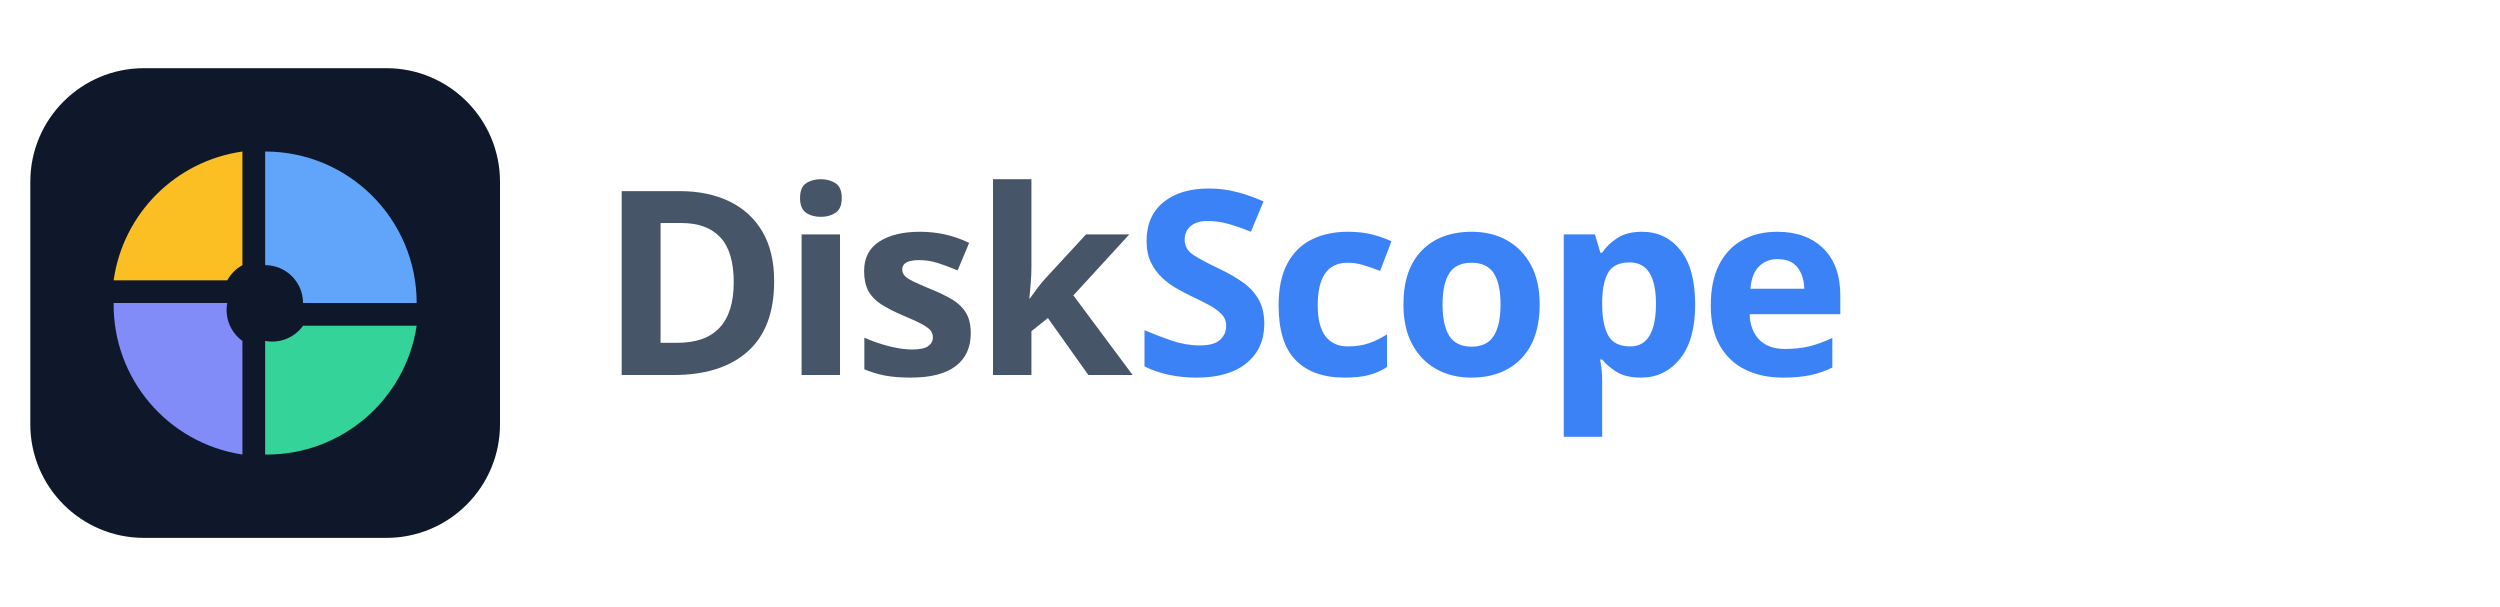
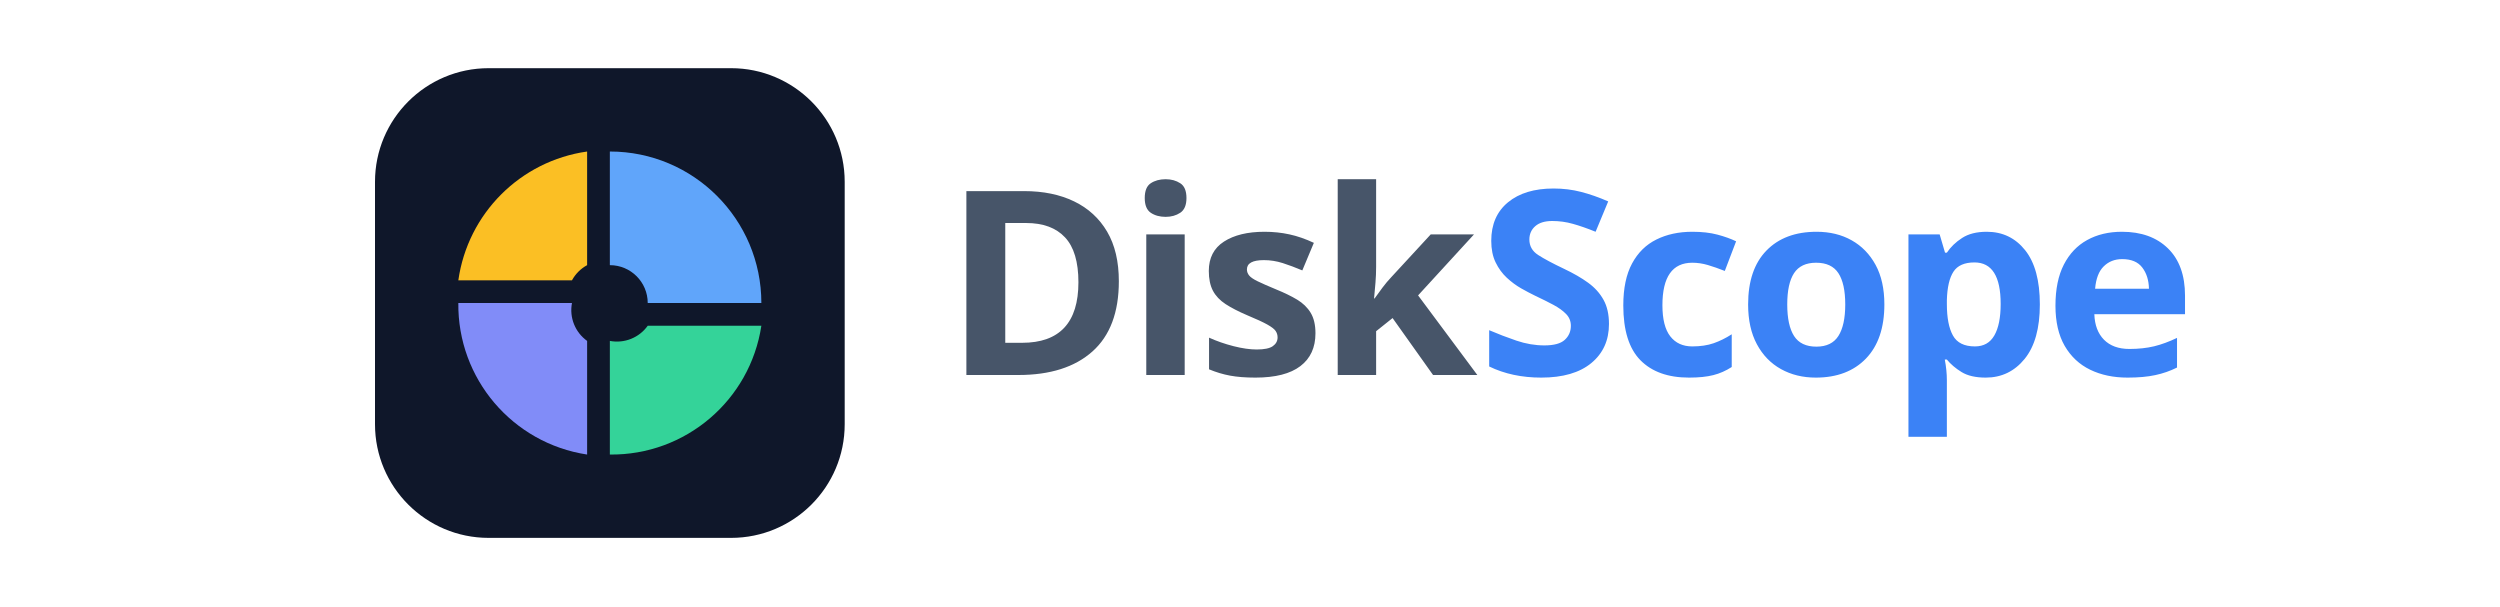
<svg xmlns="http://www.w3.org/2000/svg" width="660" height="160" viewBox="0 0 660 160" role="img" aria-label="DiskScope">
-   <rect x="8" y="18" width="124" height="124" rx="30" fill="#0f172a" />
-   <path d="M70 40a40 40 0 0 1 40 40H80a10 10 0 0 0-10-10Z" fill="#60a5fa" />
-   <path d="M110 86a40 40 0 0 1-40 34V90a10 10 0 0 0 10-4Z" fill="#34d399" />
-   <path d="M64 120a40 40 0 0 1-34-40h30a10 10 0 0 0 4 10Z" fill="#818cf8" />
-   <path d="M30 74a40 40 0 0 1 34-34v30a10 10 0 0 0-4 4Z" fill="#fbbf24" />
-   <text x="158" y="99" font-family="Segoe UI,system-ui,sans-serif" font-size="68" font-weight="700" letter-spacing="-2" fill="#475569">Disk<tspan fill="#3b82f6">Scope</tspan>
-   </text>
+   <g transform="translate(91 0)">
+     <rect x="8" y="18" width="124" height="124" rx="30" fill="#0f172a" />
+     <path d="M70 40a40 40 0 0 1 40 40H80a10 10 0 0 0-10-10Z" fill="#60a5fa" />
+     <path d="M110 86a40 40 0 0 1-40 34V90a10 10 0 0 0 10-4Z" fill="#34d399" />
+     <path d="M64 120a40 40 0 0 1-34-40h30a10 10 0 0 0 4 10Z" fill="#818cf8" />
+     <path d="M30 74a40 40 0 0 1 34-34v30a10 10 0 0 0-4 4Z" fill="#fbbf24" />
+     <text x="158" y="99" font-family="Segoe UI,system-ui,sans-serif" font-size="68" font-weight="700" letter-spacing="-2" fill="#475569">Disk<tspan fill="#3b82f6">Scope</tspan>
+     </text>
+   </g>
</svg>
